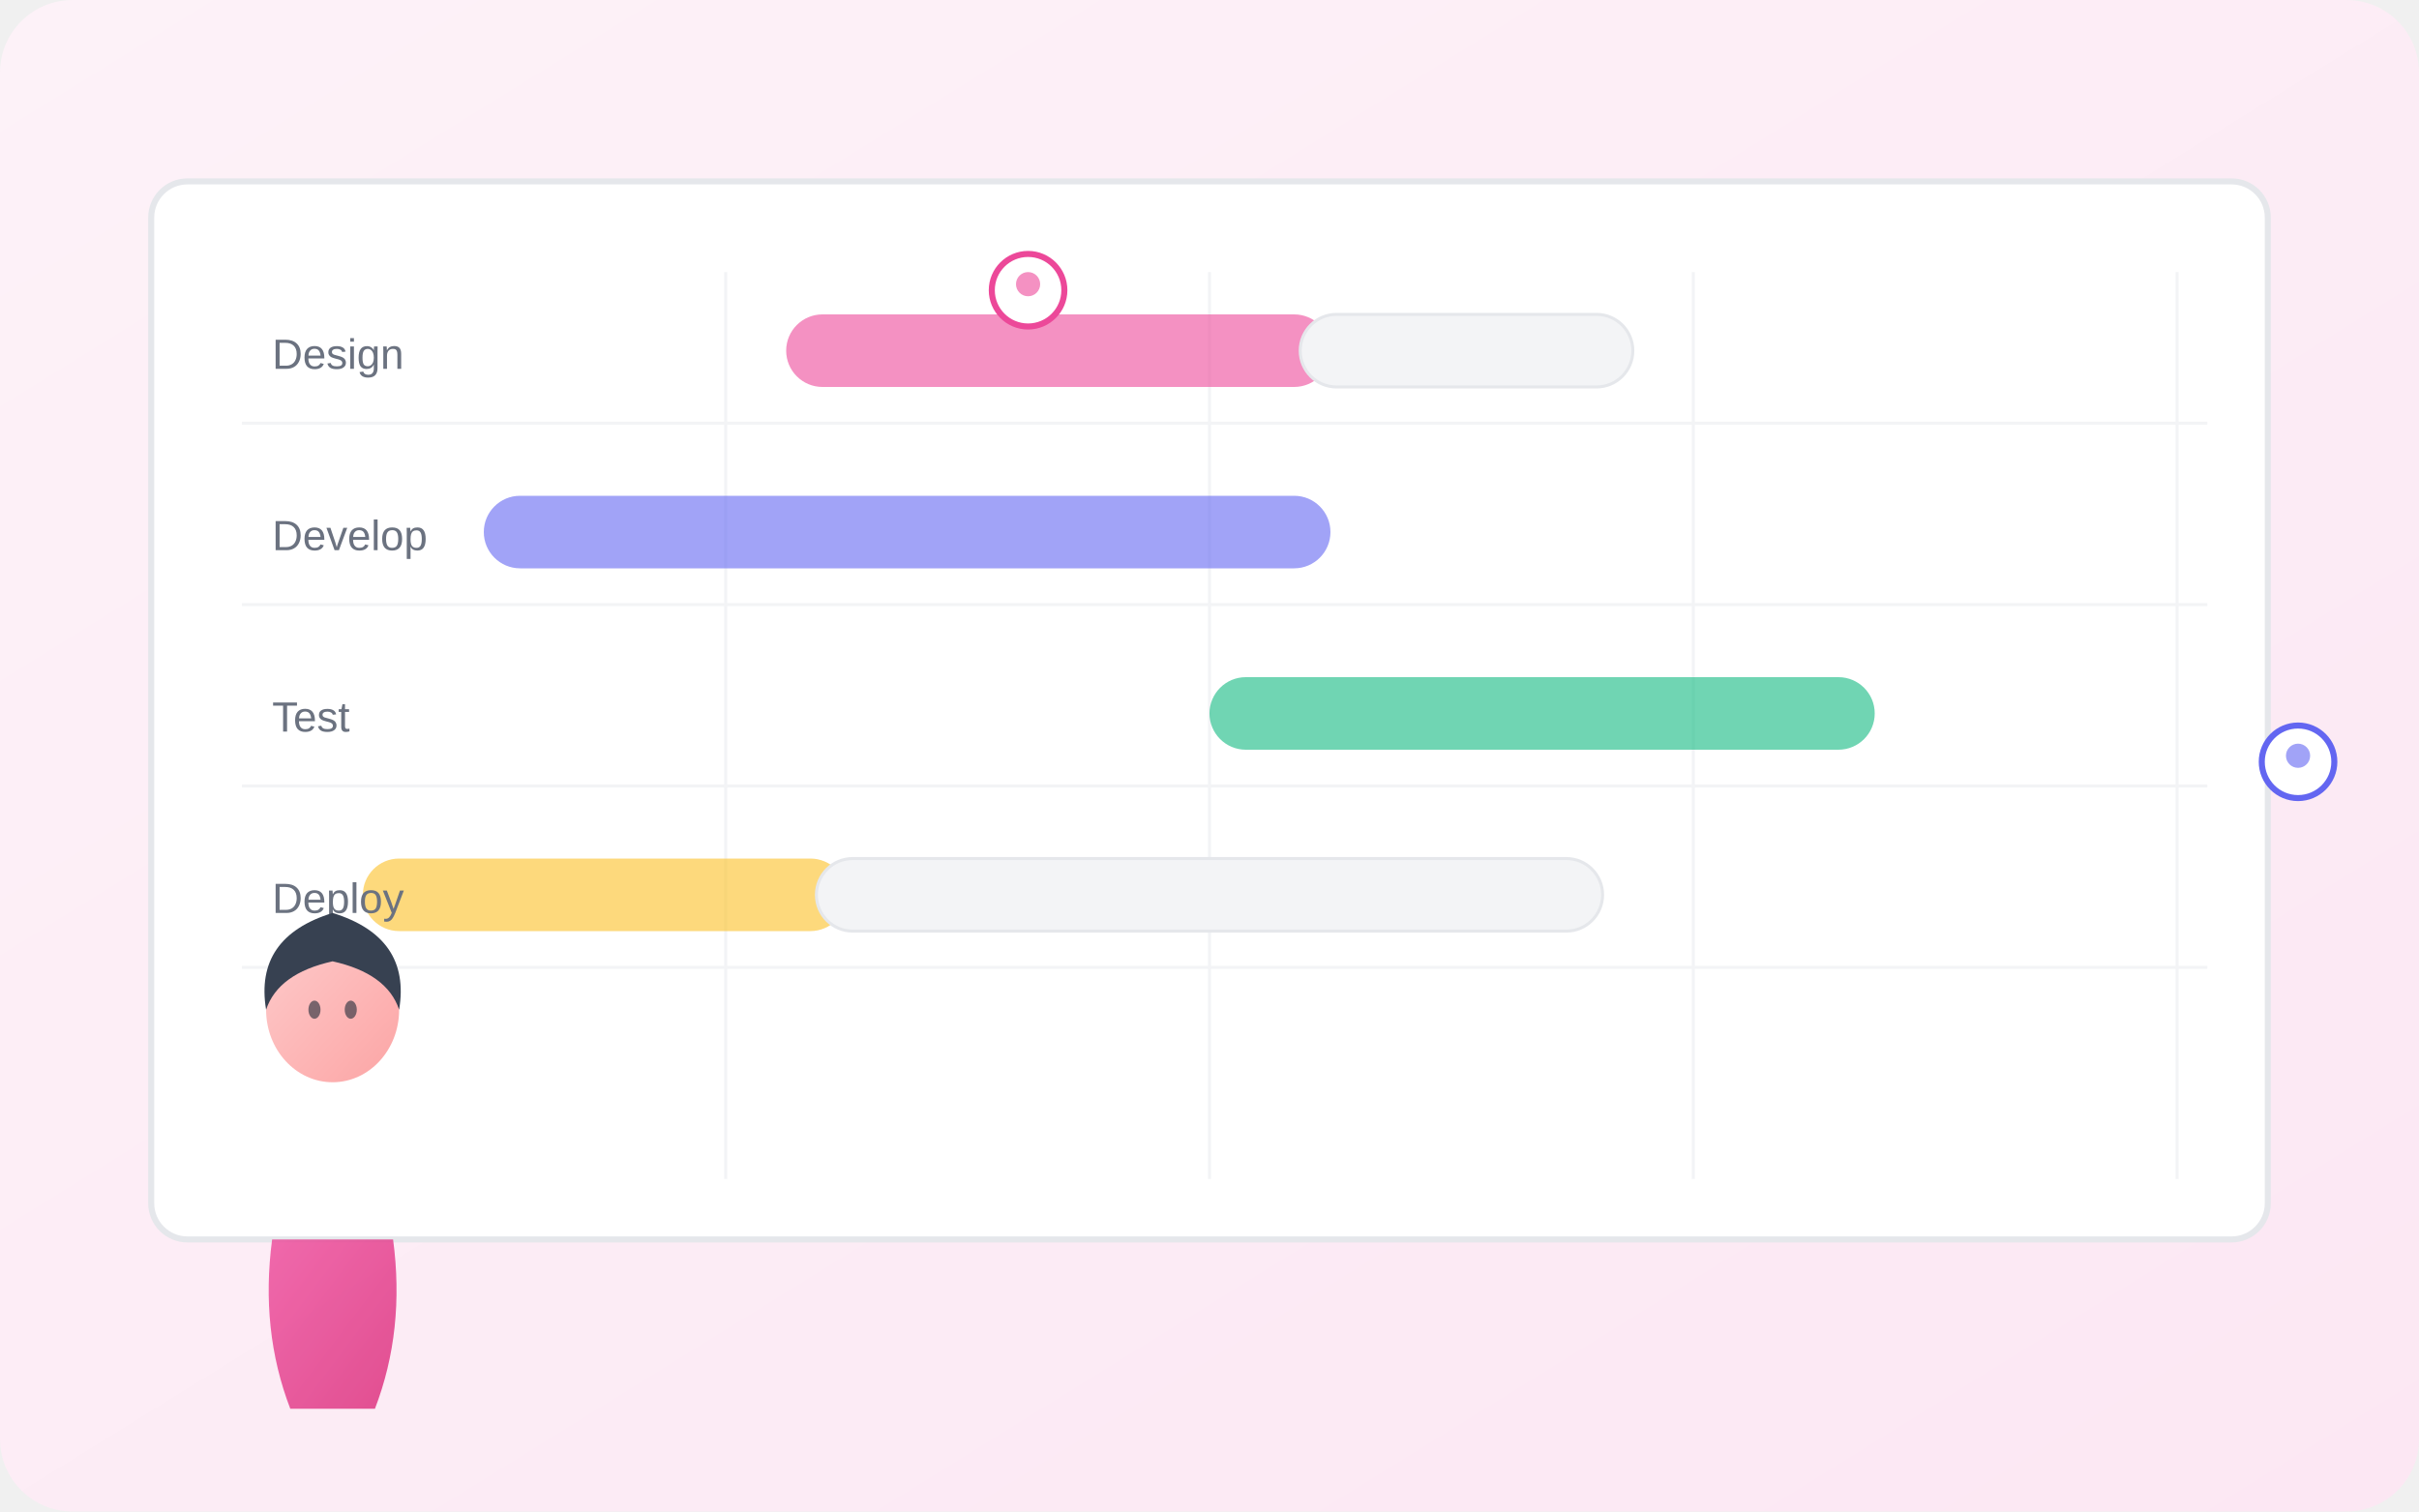
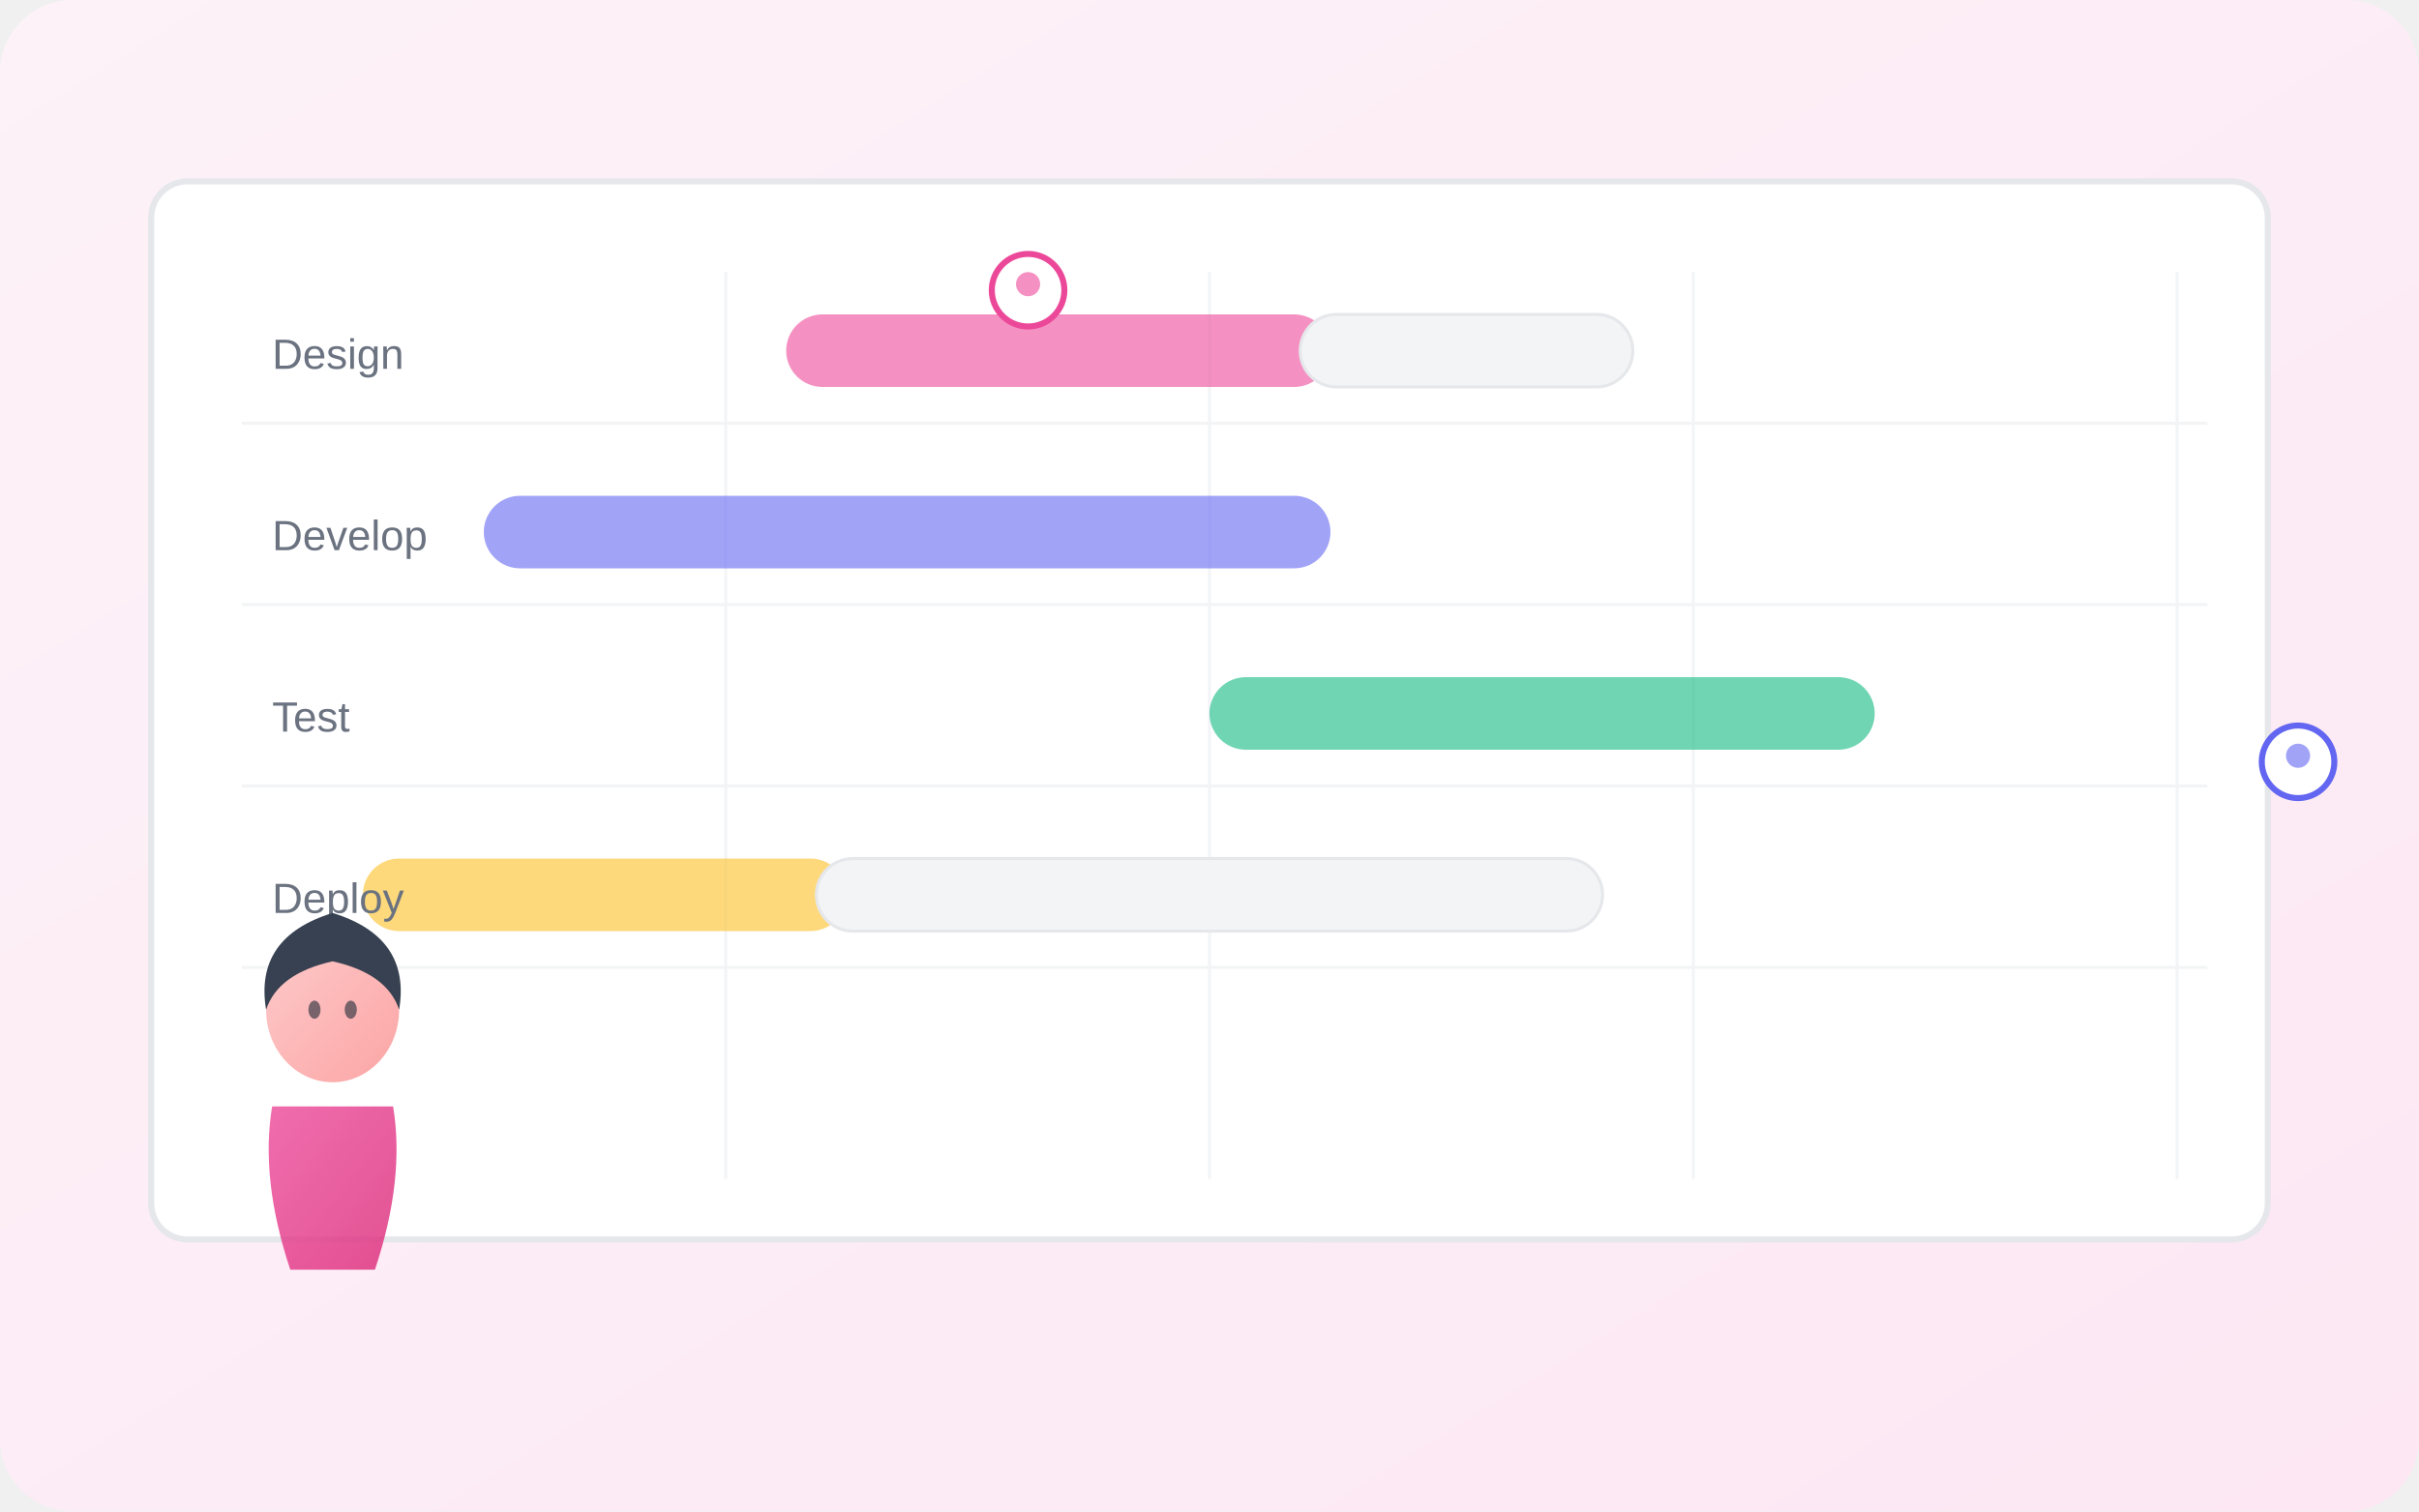
<svg xmlns="http://www.w3.org/2000/svg" viewBox="0 0 400 250" width="400" height="250">
  <defs>
    <linearGradient id="p2bg" x1="0%" y1="0%" x2="100%" y2="100%">
      <stop offset="0%" stop-color="#fdf2f8" />
      <stop offset="100%" stop-color="#fce7f3" />
    </linearGradient>
    <linearGradient id="p2g" x1="0%" y1="0%" x2="100%" y2="100%">
      <stop offset="0%" stop-color="#ec4899" />
      <stop offset="100%" stop-color="#db2777" />
    </linearGradient>
    <linearGradient id="p2sk" x1="0%" y1="0%" x2="100%" y2="100%">
      <stop offset="0%" stop-color="#fecaca" />
      <stop offset="100%" stop-color="#fca5a5" />
    </linearGradient>
  </defs>
  <rect width="400" height="250" fill="url(#p2bg)" rx="12" />
  <rect x="25" y="30" width="350" height="175" rx="6" fill="white" stroke="#e5e7eb" stroke-width="1" />
  <g stroke="#f3f4f6" stroke-width="0.5">
    <line x1="120" y1="45" x2="120" y2="195" />
    <line x1="200" y1="45" x2="200" y2="195" />
    <line x1="280" y1="45" x2="280" y2="195" />
    <line x1="360" y1="45" x2="360" y2="195" />
    <line x1="40" y1="70" x2="365" y2="70" />
    <line x1="40" y1="100" x2="365" y2="100" />
    <line x1="40" y1="130" x2="365" y2="130" />
    <line x1="40" y1="160" x2="365" y2="160" />
  </g>
  <g>
    <rect x="130" y="52" width="90" height="12" rx="6" fill="#ec4899" opacity="0.6" />
    <rect x="215" y="52" width="55" height="12" rx="6" fill="#f3f4f6" stroke="#e5e7eb" stroke-width="0.5" />
    <rect x="80" y="82" width="140" height="12" rx="6" fill="#6366f1" opacity="0.6" />
    <rect x="200" y="112" width="110" height="12" rx="6" fill="#10b981" opacity="0.6" />
    <rect x="60" y="142" width="80" height="12" rx="6" fill="#fbbf24" opacity="0.6" />
    <rect x="135" y="142" width="130" height="12" rx="6" fill="#f3f4f6" stroke="#e5e7eb" stroke-width="0.5" />
  </g>
  <g font-family="Arial" font-size="7" fill="#6b7280">
    <text x="45" y="61">Design</text>
    <text x="45" y="91">Develop</text>
    <text x="45" y="121">Test</text>
    <text x="45" y="151">Deploy</text>
  </g>
  <g transform="translate(170, 48)">
    <circle cx="0" cy="0" r="6" fill="white" stroke="#ec4899" stroke-width="1" />
    <circle cx="0" cy="-1" r="2" fill="#ec4899" opacity="0.6" />
    <circle cx="210" cy="78" r="6" fill="white" stroke="#6366f1" stroke-width="1" />
    <circle cx="210" cy="77" r="2" fill="#6366f1" opacity="0.6" />
    <circle cx="260" cy="108" r="6" fill="white" stroke="#10b981" stroke-width="1" />
    <circle cx="260" cy="107" r="2" fill="#10b981" opacity="0.6" />
  </g>
  <g transform="translate(55, 175)">
-     <path d="M-10 30 Q-12 45 -7 58 L7 58 Q12 45 10 30Z" fill="url(#p2g)" opacity="0.8" />
+     <path d="M-10 8 Q-12 20 -7 35 L7 35 Q12 20 10 8 Z" fill="url(#p2g)" opacity="0.8" />
    <ellipse cx="0" cy="-8" rx="11" ry="12" fill="url(#p2sk)" />
    <path d="M-11 -8 Q-13 -20 0 -24 Q13 -20 11 -8 Q9 -14 0 -16 Q-9 -14 -11 -8Z" fill="#374151" />
    <ellipse cx="-3" cy="-8" rx="1" ry="1.5" fill="#1f2937" opacity="0.6" />
    <ellipse cx="3" cy="-8" rx="1" ry="1.5" fill="#1f2937" opacity="0.6" />
  </g>
</svg>
